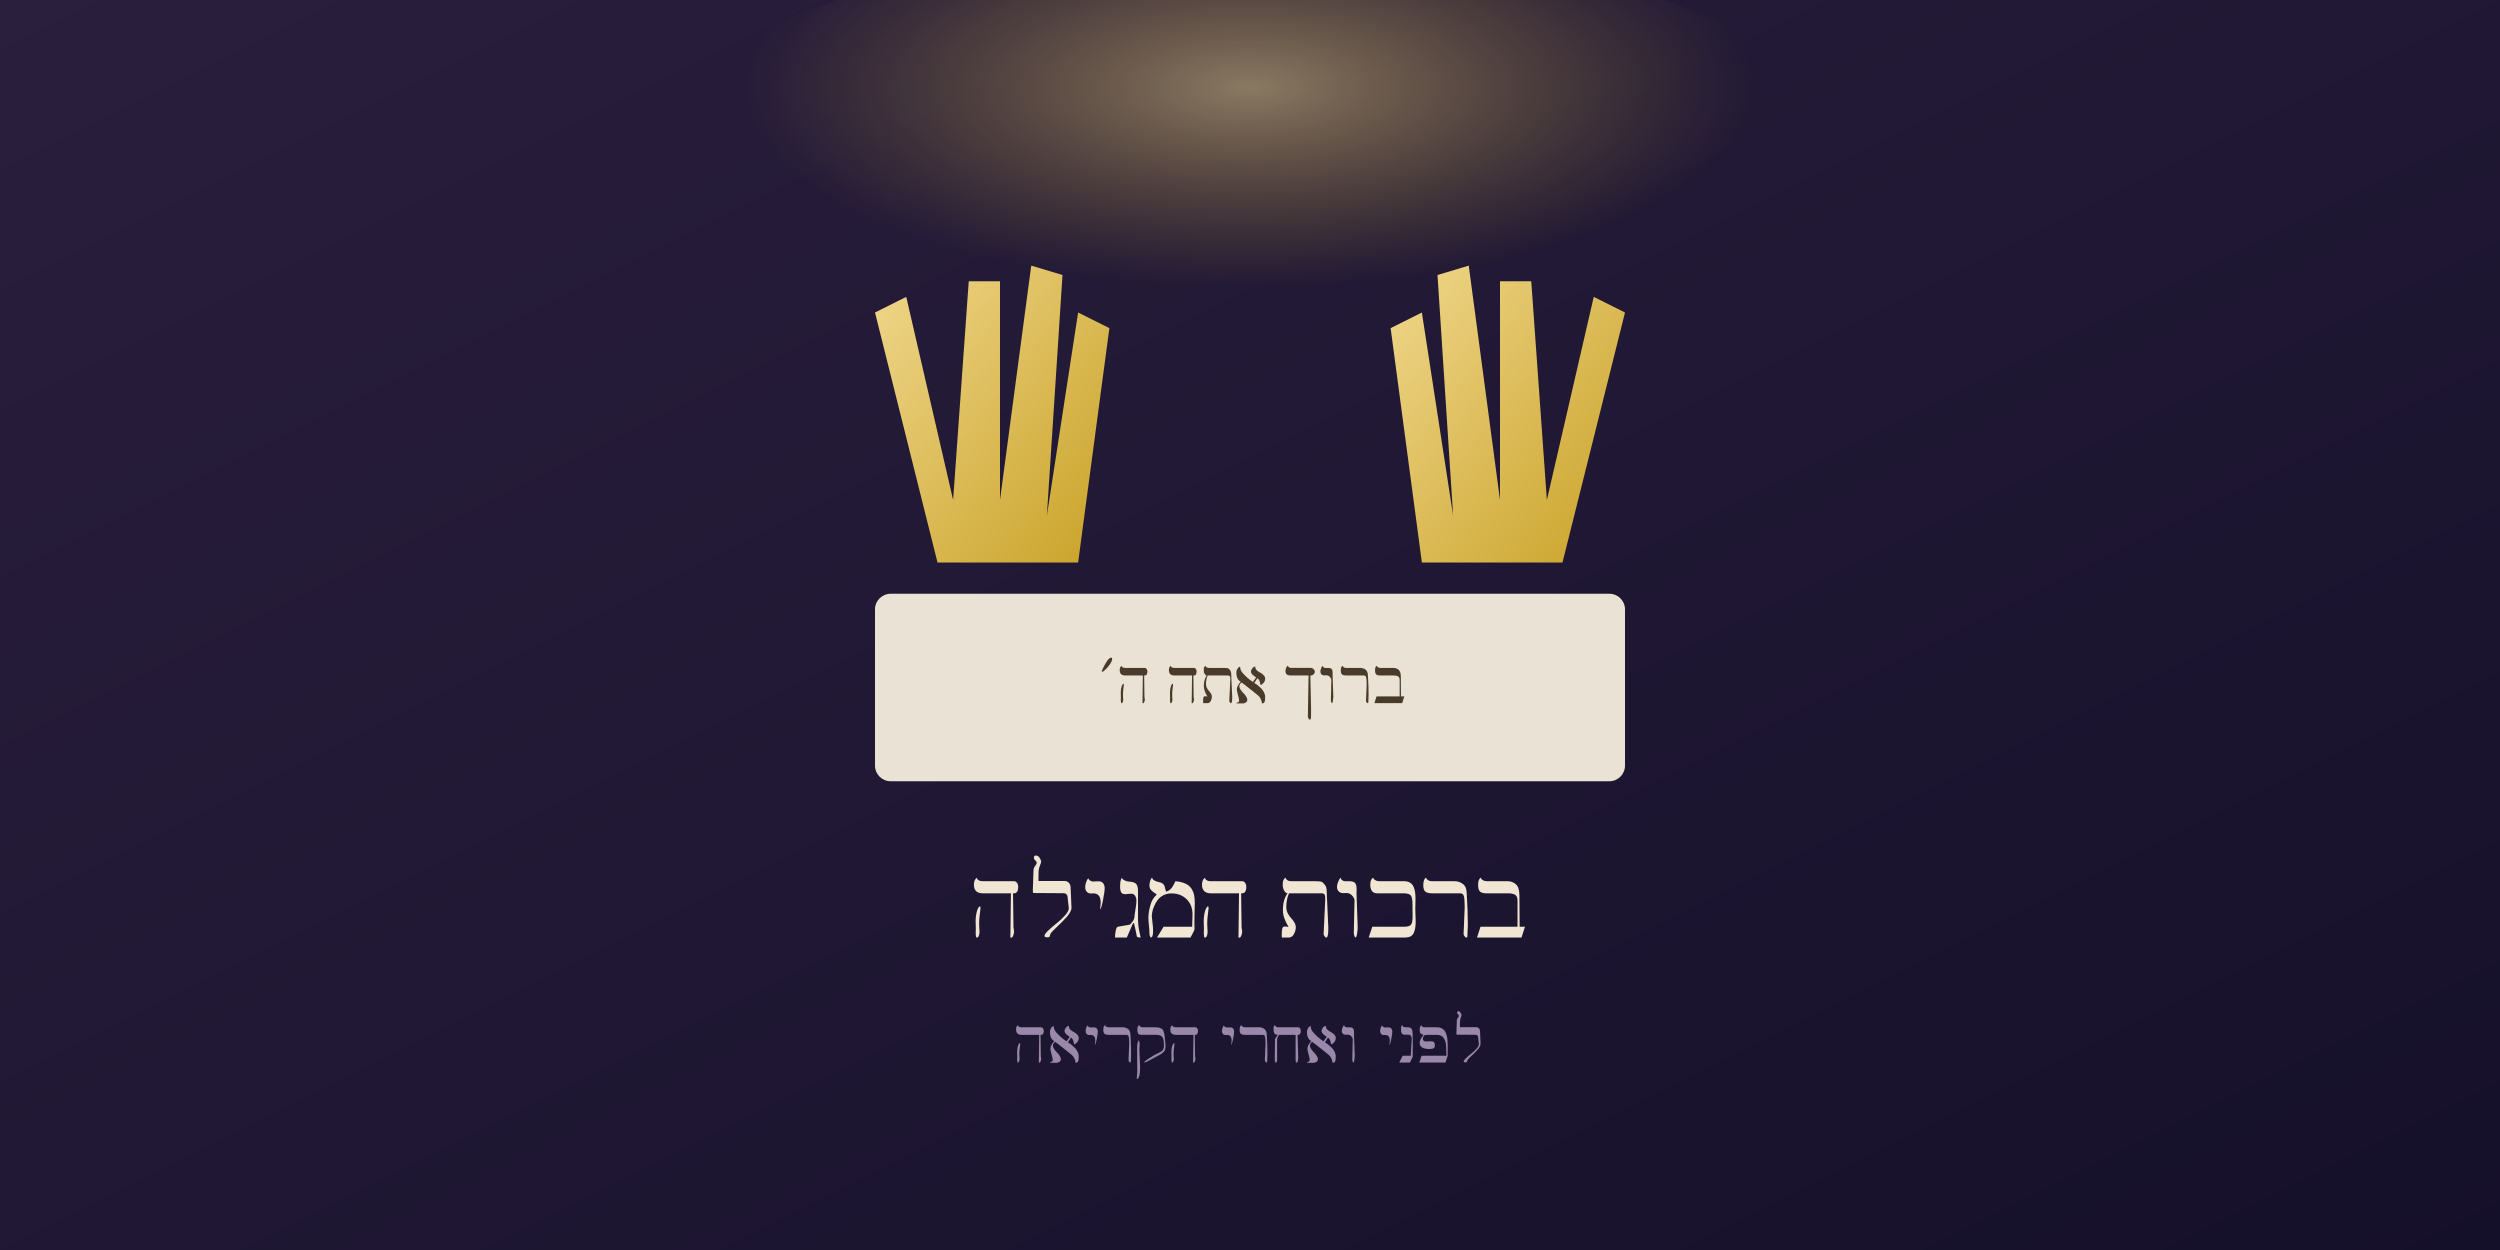
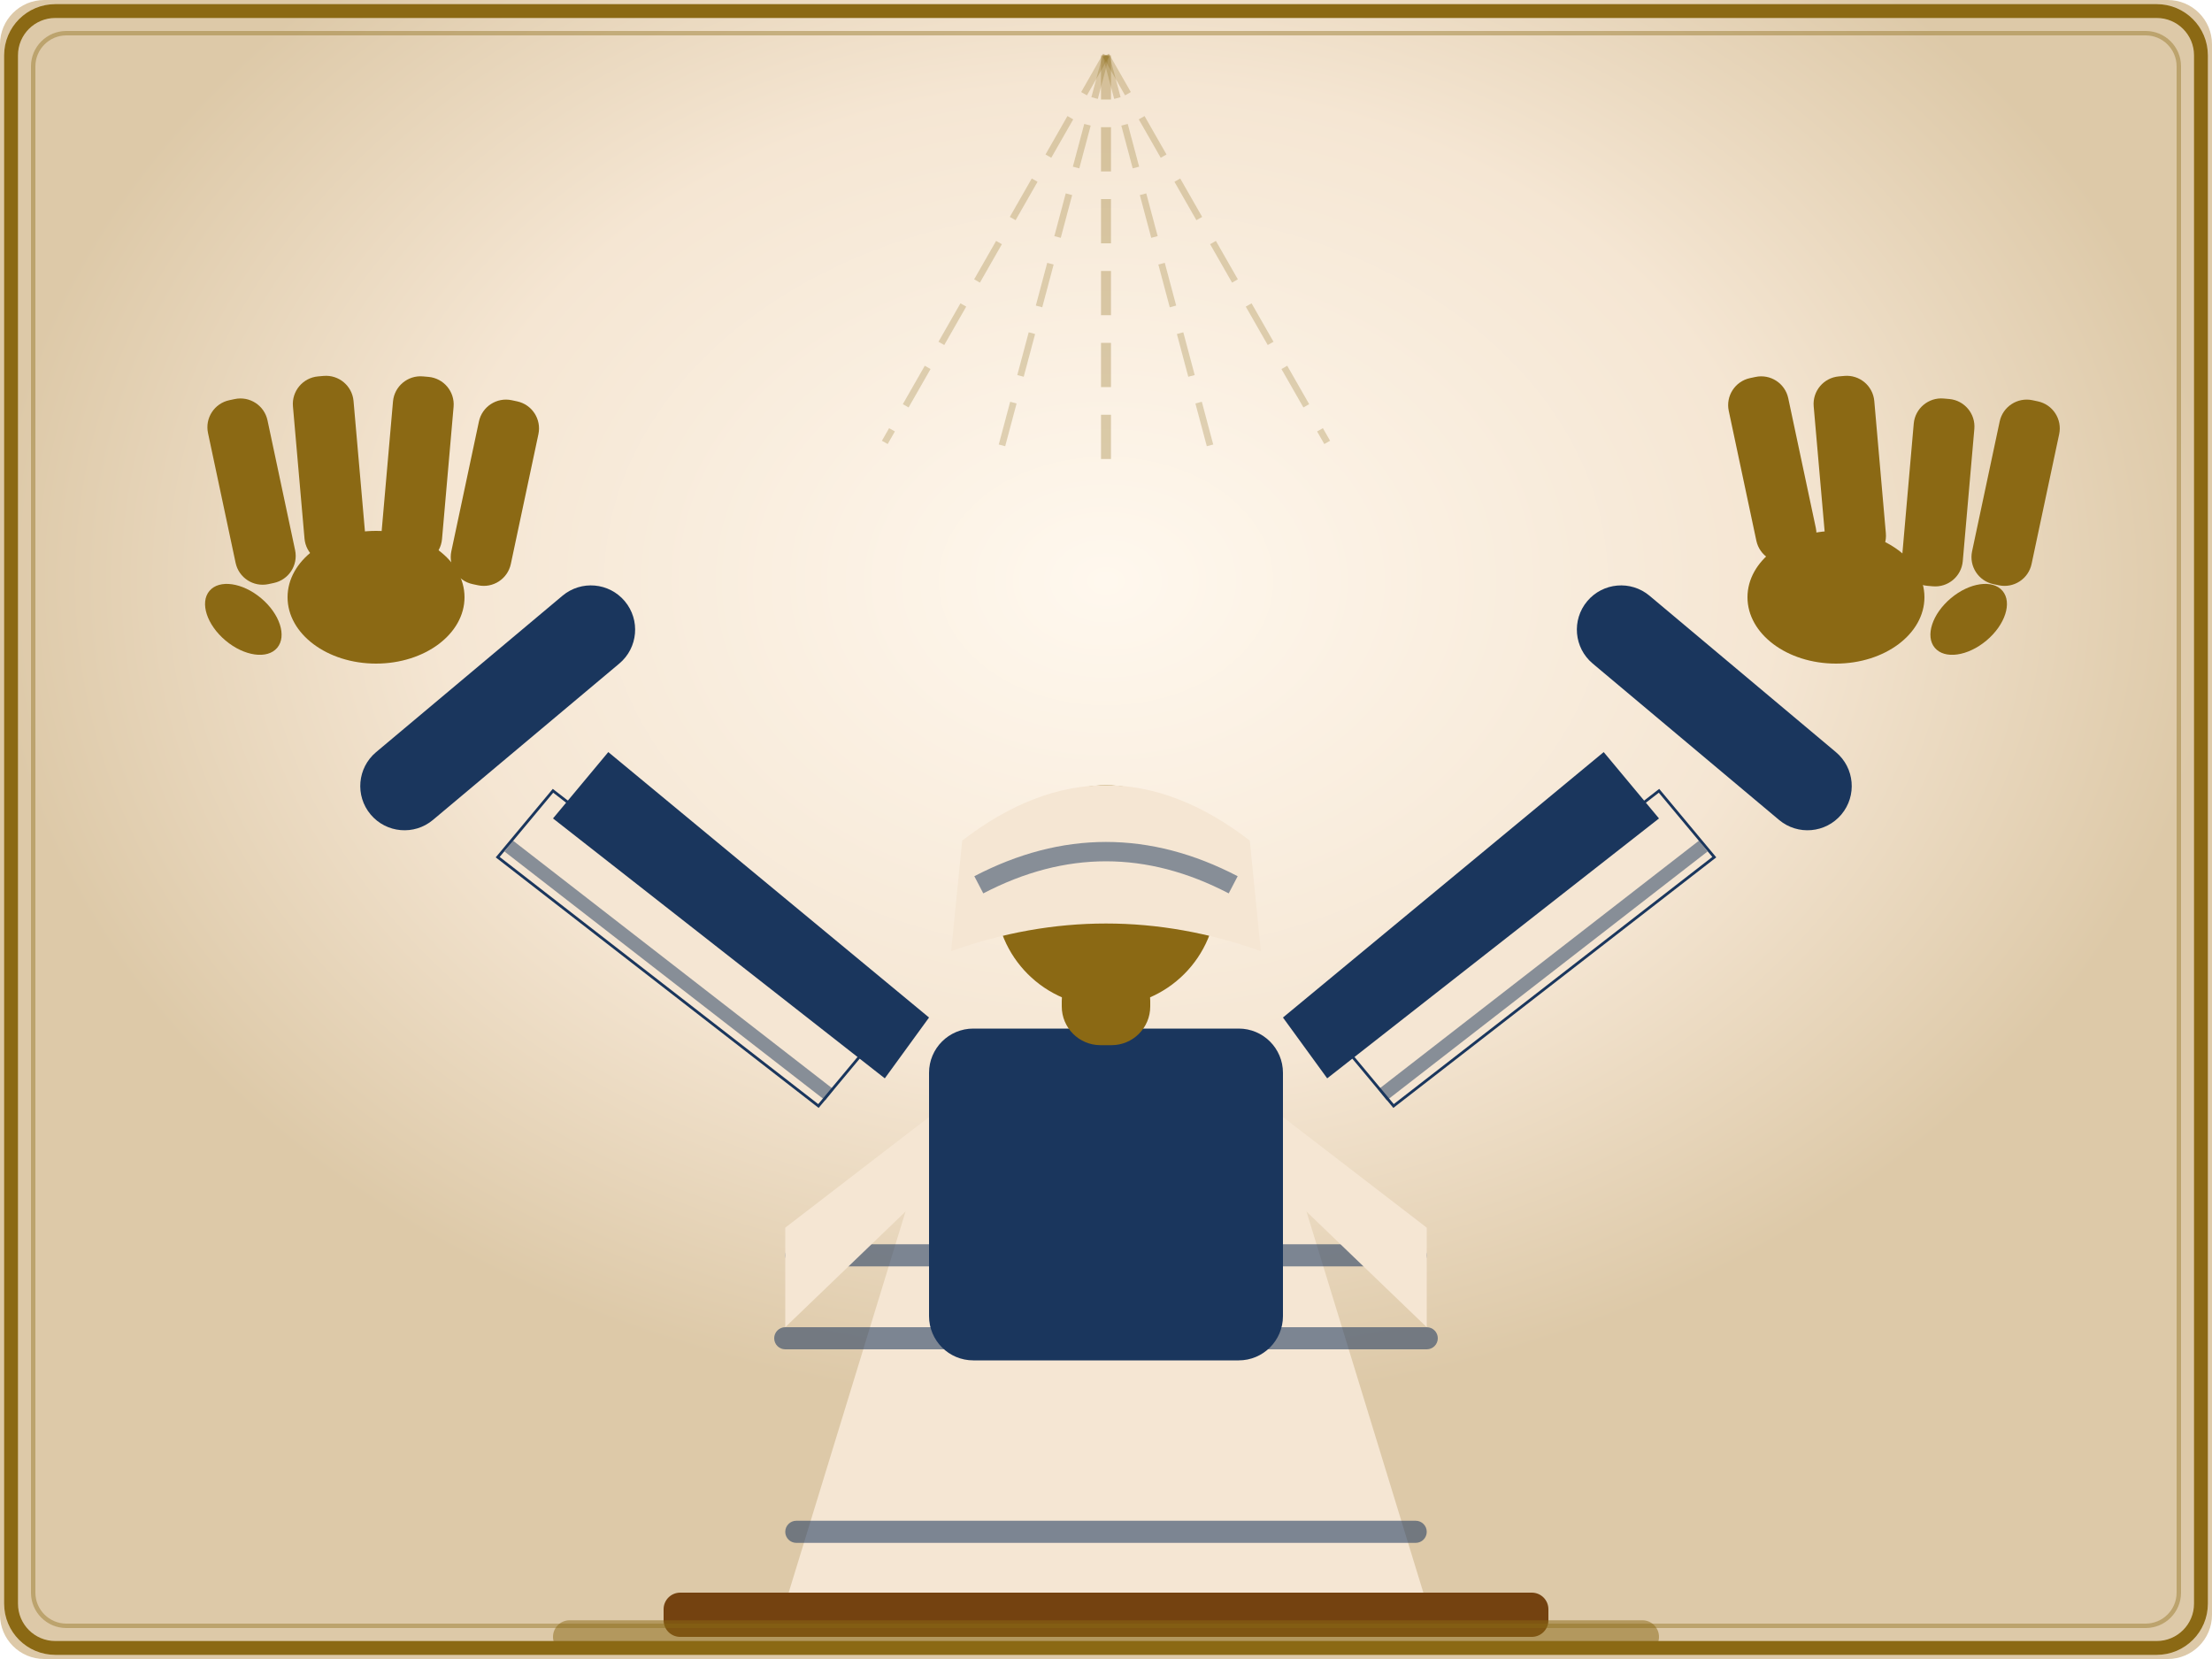
- <svg xmlns="http://www.w3.org/2000/svg" width="800" height="400" viewBox="0 0 800 400">
+ <svg xmlns="http://www.w3.org/2000/svg" viewBox="0 0 400 300" width="400" height="300">
  <defs>
-     <linearGradient id="bg" x1="0%" y1="0%" x2="100%" y2="100%">
-       <stop offset="0%" style="stop-color:#2a1f3d" />
-       <stop offset="100%" style="stop-color:#15102a" />
-     </linearGradient>
-     <linearGradient id="gold" x1="0%" y1="0%" x2="100%" y2="100%">
-       <stop offset="0%" style="stop-color:#f0d78c" />
-       <stop offset="100%" style="stop-color:#c9a227" />
-     </linearGradient>
-     <radialGradient id="glow" cx="50%" cy="30%" r="40%">
-       <stop offset="0%" style="stop-color:#f0d78c" stop-opacity="0.5" />
-       <stop offset="100%" style="stop-color:#c9a227" stop-opacity="0" />
+     <radialGradient id="blessingGlow" cx="50%" cy="35%" r="50%">
+       <stop offset="0%" stop-color="#fff8ee" />
+       <stop offset="60%" stop-color="#f5e6d3" />
+       <stop offset="100%" stop-color="#ddc9a8" />
    </radialGradient>
  </defs>
-   <rect width="800" height="400" fill="url(#bg)" />
-   <ellipse cx="400" cy="60" rx="200" ry="80" fill="url(#glow)" />
-   <g fill="url(#gold)">
-     <path d="M300 180 L280 100 L290 95 L305 160 L310 90 L320 90 L320 160 L330 85 L340 88 L335 165 L345 100 L355 105 L345 180 Z" />
-     <path d="M500 180 L520 100 L510 95 L495 160 L490 90 L480 90 L480 160 L470 85 L460 88 L465 165 L455 100 L445 105 L455 180 Z" />
-   </g>
-   <rect x="280" y="190" width="240" height="60" rx="5" fill="#fff8e7" opacity="0.9" />
-   <text x="400" y="225" text-anchor="middle" font-family="David, serif" font-size="20" fill="#4a3a2a" direction="rtl">ברוך אתה ה׳</text>
-   <text x="400" y="300" text-anchor="middle" font-family="David, serif" font-size="32" fill="#f0e6d3" direction="rtl">ברכות המגילה</text>
-   <text x="400" y="340" text-anchor="middle" font-family="David, serif" font-size="20" fill="#9988aa" direction="rtl">לפני ואחרי הקריאה</text>
+   <rect width="400" height="300" fill="url(#blessingGlow)" rx="8" />
+   <line x1="200" y1="10" x2="160" y2="80" stroke="#8B6914" stroke-width="1.2" stroke-opacity="0.25" stroke-dasharray="8 5" />
+   <line x1="200" y1="10" x2="180" y2="85" stroke="#8B6914" stroke-width="1.2" stroke-opacity="0.25" stroke-dasharray="8 5" />
+   <line x1="200" y1="10" x2="200" y2="88" stroke="#8B6914" stroke-width="1.8" stroke-opacity="0.3" stroke-dasharray="8 5" />
+   <line x1="200" y1="10" x2="220" y2="85" stroke="#8B6914" stroke-width="1.2" stroke-opacity="0.25" stroke-dasharray="8 5" />
+   <line x1="200" y1="10" x2="240" y2="80" stroke="#8B6914" stroke-width="1.2" stroke-opacity="0.25" stroke-dasharray="8 5" />
+   <path d="M148 200 L90 155 L100 143 L158 188 Z" fill="#f5e6d3" stroke="#1a365d" stroke-width="0.5" />
+   <line x1="92" y1="153" x2="150" y2="198" stroke="#1a365d" stroke-width="2.5" stroke-opacity="0.5" />
+   <path d="M160 195 L100 148 L110 136 L168 184 Z" fill="#1a365d" />
+   <rect x="60" y="120" width="60" height="16" rx="8" fill="#1a365d" transform="rotate(-40 90 128)" />
+   <ellipse cx="68" cy="108" rx="16" ry="12" fill="#8B6914" />
+   <rect x="40" y="72" width="11" height="34" rx="5" fill="#8B6914" transform="rotate(-12 45 89)" />
+   <rect x="54" y="68" width="11" height="34" rx="5" fill="#8B6914" transform="rotate(-5 59 85)" />
+   <rect x="70" y="68" width="11" height="34" rx="5" fill="#8B6914" transform="rotate(5 75 85)" />
+   <rect x="84" y="72" width="11" height="34" rx="5" fill="#8B6914" transform="rotate(12 89 89)" />
+   <ellipse cx="44" cy="112" rx="8" ry="5" fill="#8B6914" transform="rotate(40 44 112)" />
+   <path d="M252 200 L310 155 L300 143 L242 188 Z" fill="#f5e6d3" stroke="#1a365d" stroke-width="0.5" />
+   <line x1="308" y1="153" x2="250" y2="198" stroke="#1a365d" stroke-width="2.5" stroke-opacity="0.5" />
+   <path d="M240 195 L300 148 L290 136 L232 184 Z" fill="#1a365d" />
+   <rect x="280" y="120" width="60" height="16" rx="8" fill="#1a365d" transform="rotate(40 310 128)" />
+   <ellipse cx="332" cy="108" rx="16" ry="12" fill="#8B6914" />
+   <rect x="315" y="68" width="11" height="34" rx="5" fill="#8B6914" transform="rotate(-12 320 85)" />
+   <rect x="329" y="68" width="11" height="34" rx="5" fill="#8B6914" transform="rotate(-5 334 85)" />
+   <rect x="345" y="72" width="11" height="34" rx="5" fill="#8B6914" transform="rotate(5 350 89)" />
+   <rect x="359" y="72" width="11" height="34" rx="5" fill="#8B6914" transform="rotate(12 364 89)" />
+   <ellipse cx="356" cy="112" rx="8" ry="5" fill="#8B6914" transform="rotate(-40 356 112)" />
+   <path d="M165 215 L142 290 L258 290 L235 215 Z" fill="#f5e6d3" />
+   <rect x="142" y="225" width="116" height="4" rx="2" fill="#1a365d" fill-opacity="0.55" />
+   <rect x="140" y="240" width="120" height="4" rx="2" fill="#1a365d" fill-opacity="0.55" />
+   <rect x="142" y="275" width="116" height="4" rx="2" fill="#1a365d" fill-opacity="0.55" />
+   <rect x="168" y="186" width="64" height="60" rx="8" fill="#1a365d" />
+   <path d="M142 222 L168 202 L168 215 L142 240 Z" fill="#f5e6d3" />
+   <path d="M258 222 L232 202 L232 215 L258 240 Z" fill="#f5e6d3" />
+   <rect x="168" y="202" width="64" height="6" rx="2" fill="#1a365d" />
+   <rect x="192" y="174" width="16" height="15" rx="7" fill="#8B6914" />
+   <circle cx="200" cy="162" r="20" fill="#8B6914" />
+   <path d="M174 152 Q200 132 226 152 L228 172 Q200 162 172 172 Z" fill="#f5e6d3" />
+   <path d="M177 160 Q200 148 223 160" stroke="#1a365d" stroke-width="3.5" fill="none" stroke-opacity="0.5" />
+   <rect x="120" y="288" width="160" height="8" rx="3" fill="#744210" />
+   <rect x="100" y="293" width="200" height="6" rx="3" fill="#8B6914" fill-opacity="0.5" />
+   <rect x="2" y="2" width="396" height="296" rx="8" fill="none" stroke="#8B6914" stroke-width="2.5" />
+   <rect x="6" y="6" width="388" height="288" rx="6" fill="none" stroke="#8B6914" stroke-width="0.8" stroke-opacity="0.4" />
</svg>
